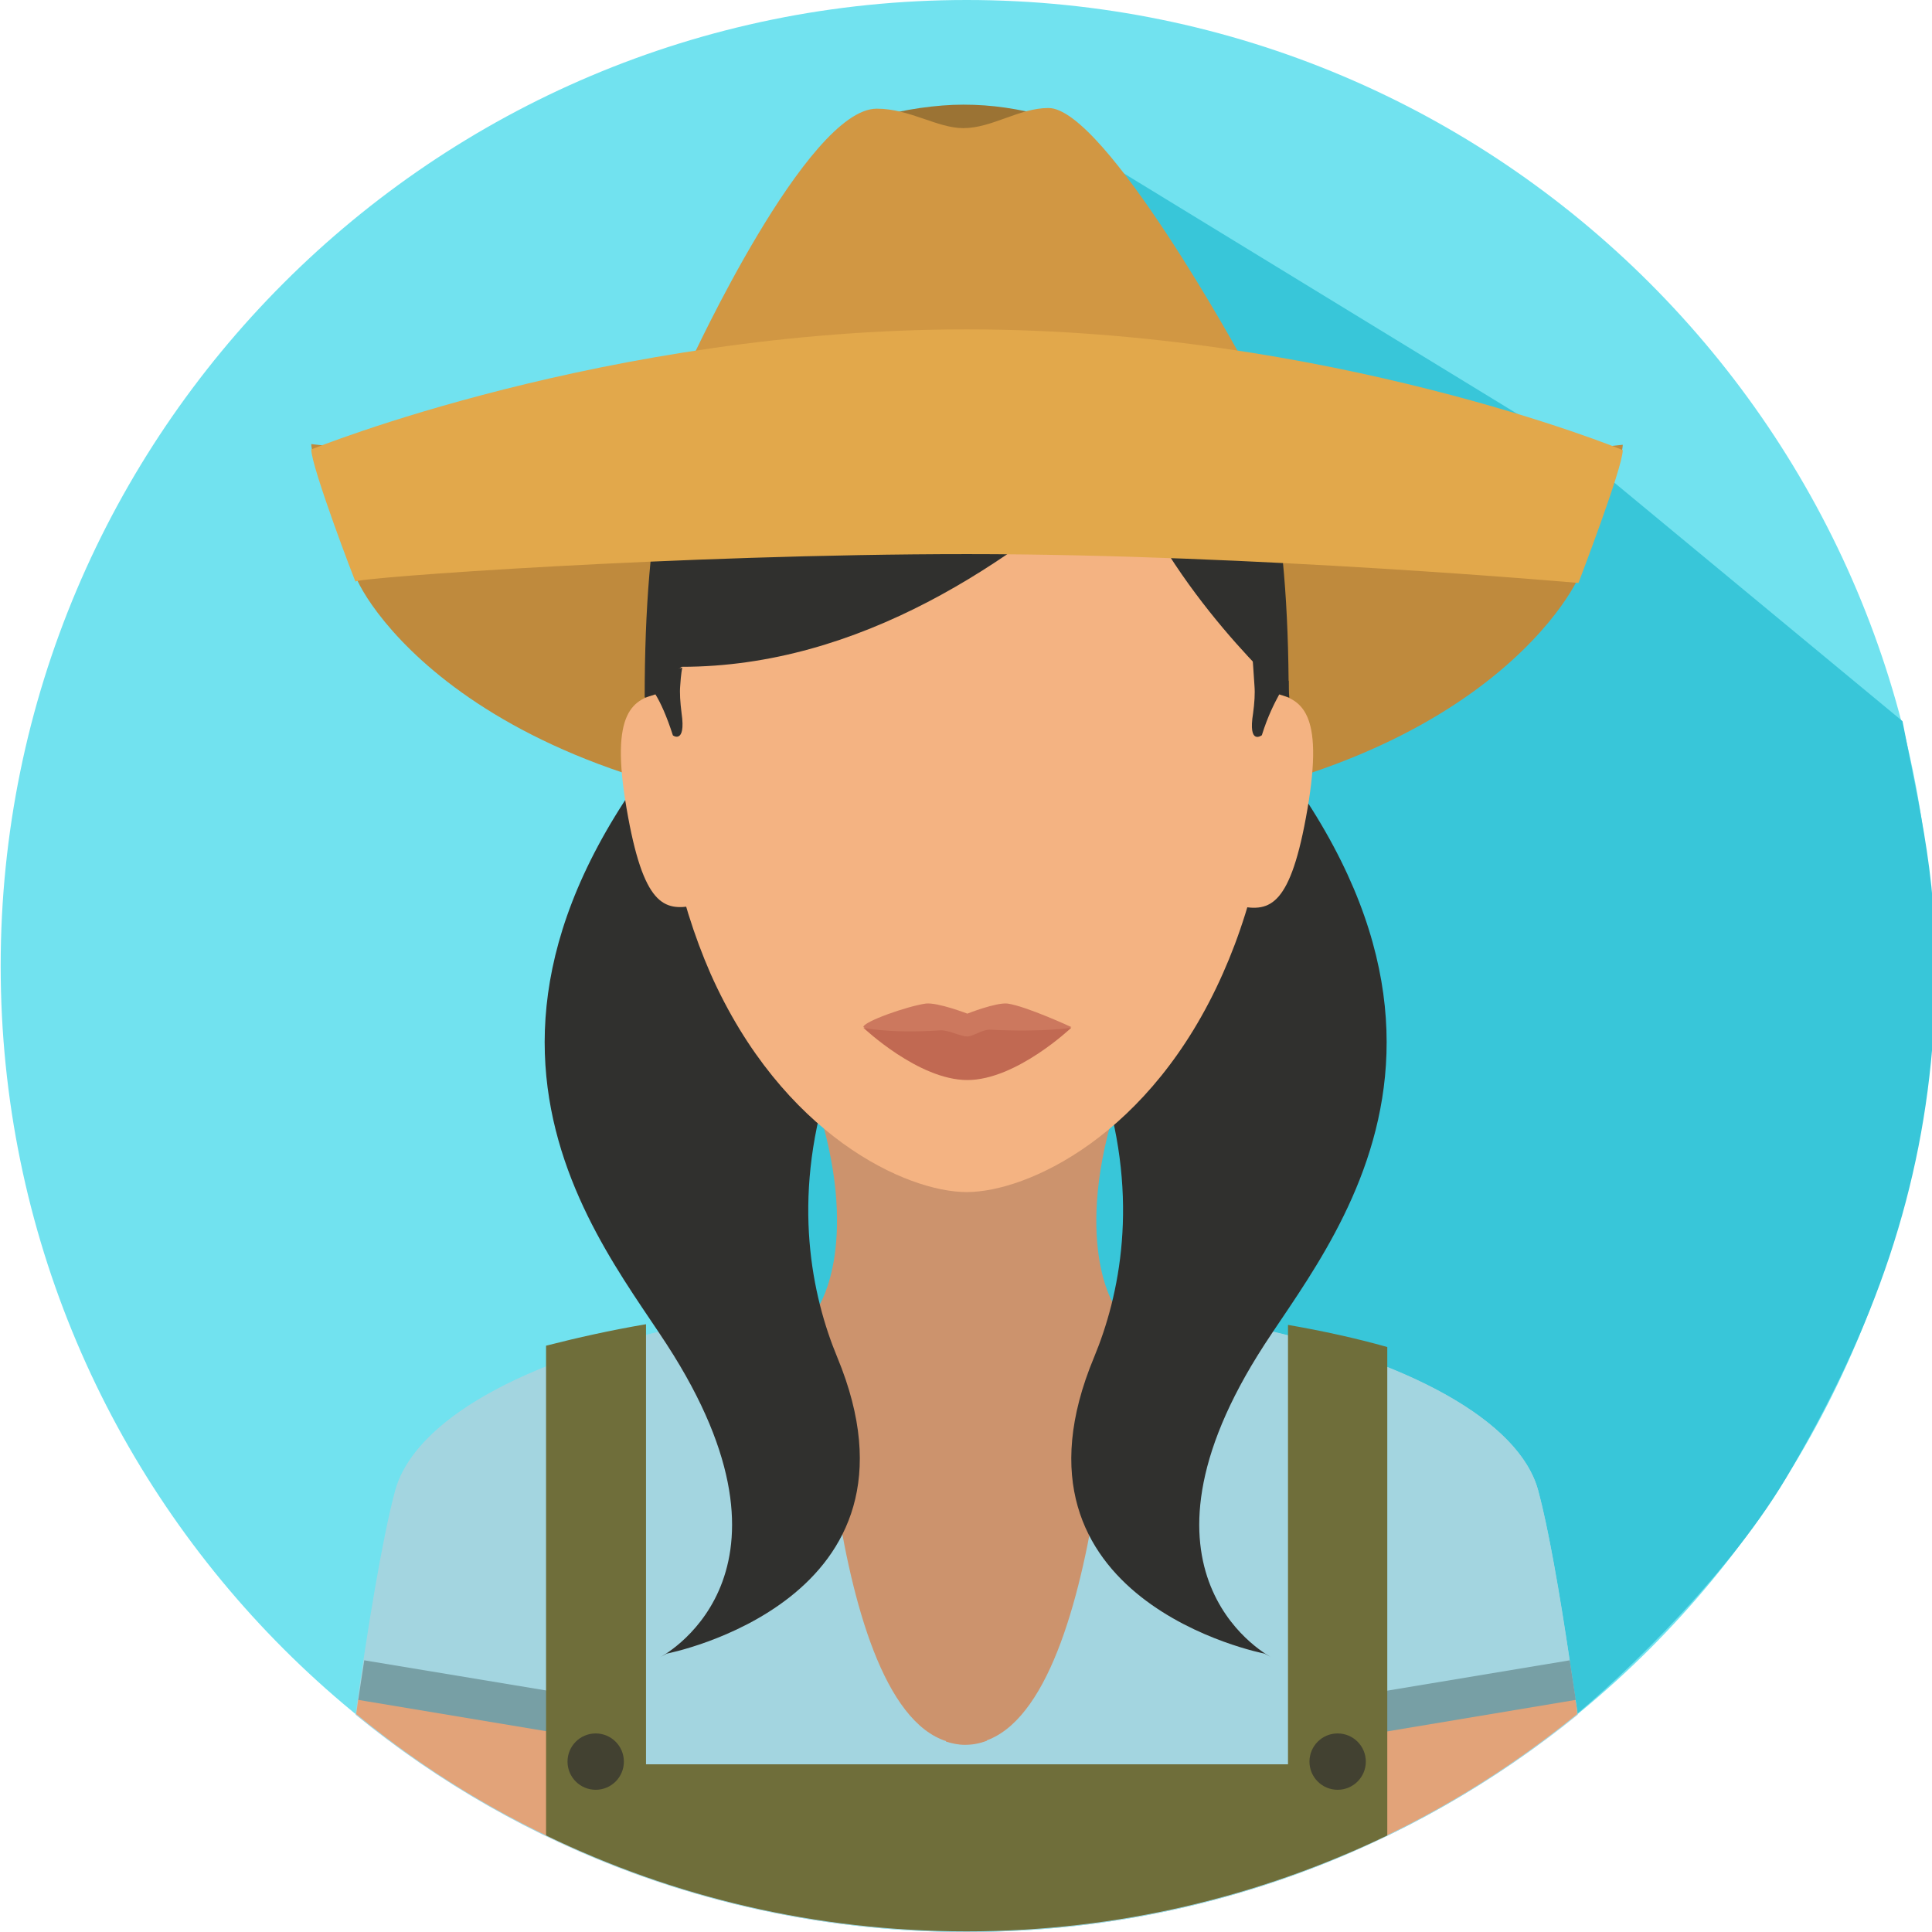
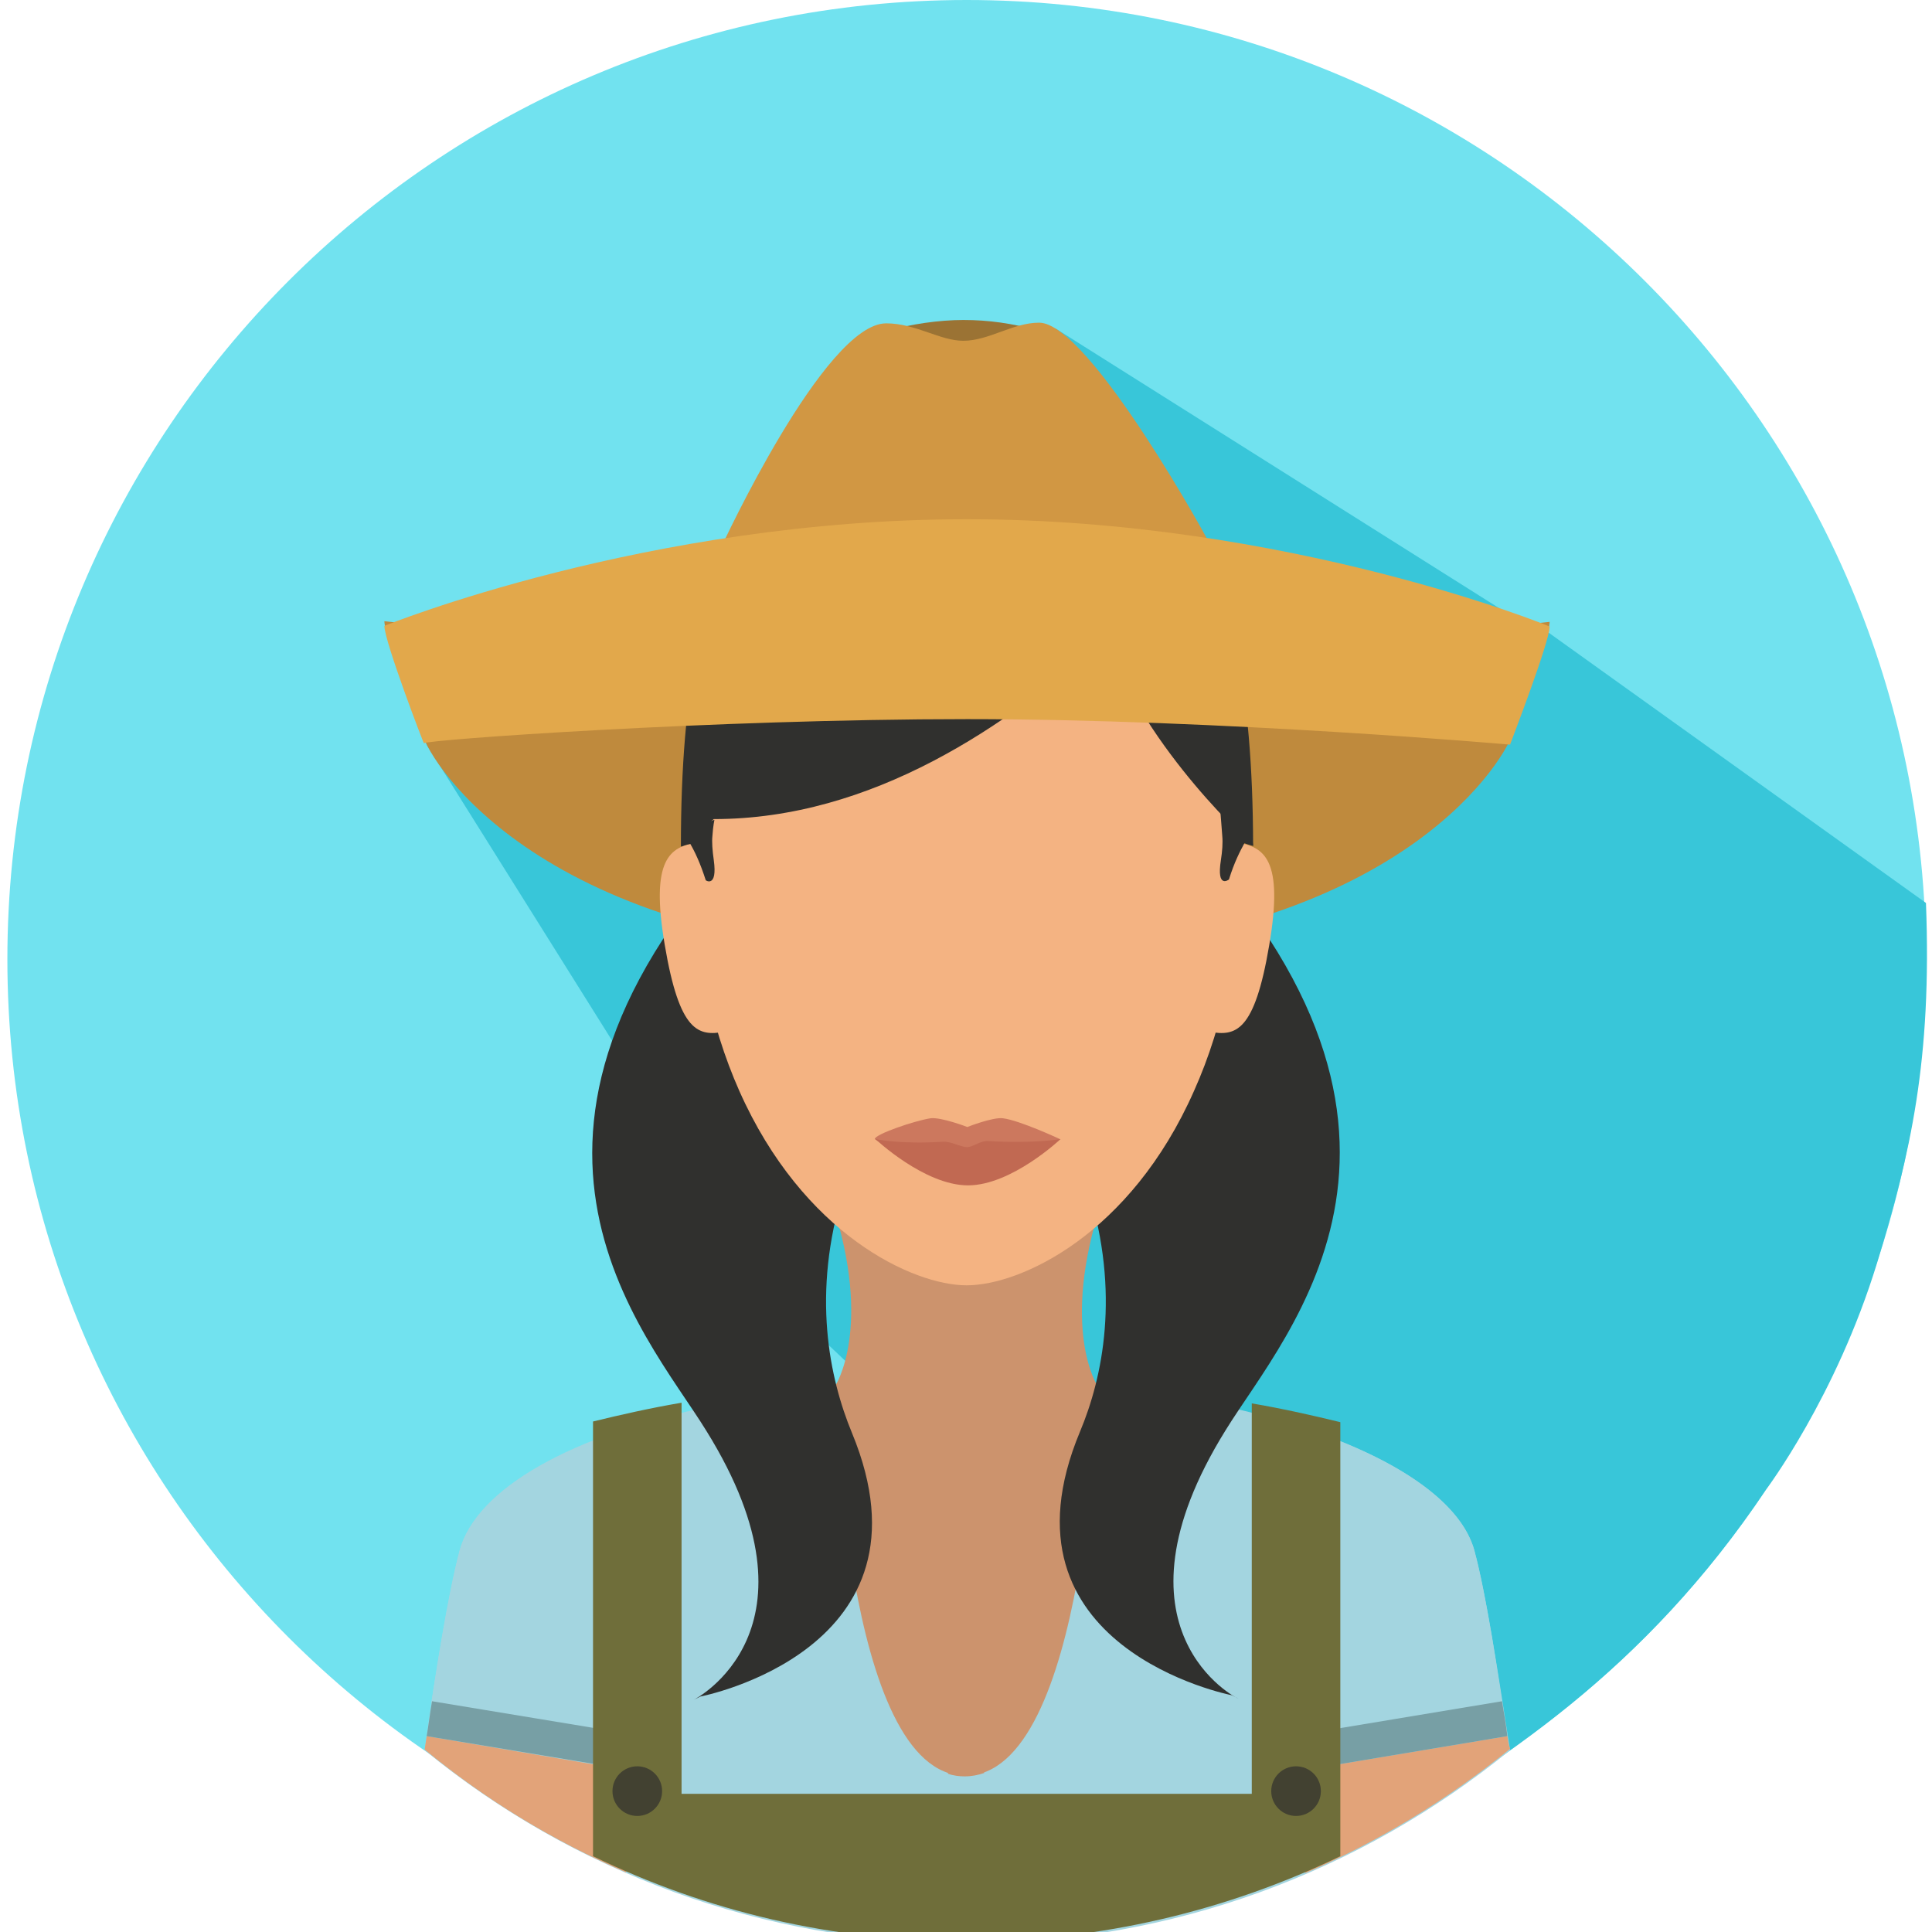
<svg xmlns="http://www.w3.org/2000/svg" version="1.1" id="Layer_1" x="0px" y="0px" viewBox="0 0 288 288" style="enable-background:new 0 0 288 288;" xml:space="preserve">
  <style type="text/css">
	.st0{fill:#71E2EF;}
	.st1{fill:#38C6D9;}
	.st2{fill:#A3D5E0;}
	.st3{fill:#E2A379;}
	.st4{fill:#779FA5;}
	.st5{fill:#6F6E3A;}
	.st6{fill:#424131;}
	.st7{fill:#CC936D;}
	.st8{fill:#30302E;}
	.st9{fill:#BF8A3D;}
	.st10{fill:#F4B382;}
	.st11{fill:#9B7334;}
	.st12{fill:#D19743;}
	.st13{fill:#E2A84B;}
	.st14{fill:#CC785E;}
	.st15{fill:#C16952;}
</style>
-   <path class="st0" d="M144.1,0C64.6,0,0.1,64.5,0.1,144s64.5,144,144,144s144-64.5,144-144S223.6,0,144.1,0z" />
-   <path class="st1" d="M239.5,71l-1.5,1.1l-1.5-4.1L159.6,21l-38.1,120.3l-6.6,50.7l117.2,65.9c7.3-5.6,24.8-21.9,34.1-37.5  c13.5-22.8,20.4-43.4,22-66.3c1.3-20.2-1.4-30.1-4.6-46.6L239.5,71z" />
+   <path class="st0" d="M144.1,0c-79,0-143,64.1-143,143s64.1,143,143,143s143-64.1,143-143S223.1,0,144.1,0z" />
+   <path class="st1" d="M287.1,134.6l-56.4-40.4l-2.9,5.6l1.3-5.6L157.4,49l-93.8,62l50.5,80.6l88.6,83.8  c21.2-12.9,42.3-26.1,60.6-53.4c0,0,10.4-13.8,16.5-33.7C284.8,171.9,288,158.1,287.1,134.6z" />
  <g>
-     <path class="st2" d="M229.3,222.2c-4.2-15.8-40.6-28.6-85.4-28.6s-80.7,12.8-85,28.6c-1.9,7.1-4.1,20.4-5.9,33.4   c24.8,20.3,56.5,32.4,91.1,32.4s66.2-12.2,91.1-32.4C233.3,242.6,231.2,229.2,229.3,222.2z" />
-     <path class="st2" d="M229.3,222.2c-2.8-10.4-19.4-19.5-43.1-24.5l10.4,56.1l37.4-6.2C232.5,237.3,230.8,227.8,229.3,222.2z" />
-     <path class="st2" d="M59,222.2c-1.5,5.6-3.2,15.2-4.7,25.4l36.8,6.1l10.4-55.9C78,202.7,61.7,211.8,59,222.2z" />
+     <path class="st2" d="M219.8,231.2c-3.7-14-36.1-25.4-75.8-25.4s-71.7,11.4-75.5,25.4c-1.7,6.3-3.6,18.1-5.2,29.7   c22,18,50.2,28.8,80.9,28.8s58.8-10.8,80.9-28.8C223.3,249.3,221.5,237.4,219.8,231.2z" />
+     <path class="st2" d="M219.8,231.2c-2.5-9.2-17.2-17.3-38.3-21.8l9.2,49.8l33.2-5.5C222.6,244.6,221.1,236.1,219.8,231.2z" />
+     <path class="st2" d="M68.5,231.2c-1.3,5-2.8,13.5-4.2,22.6l32.7,5.4l9.2-49.6C85.4,213.8,70.9,221.9,68.5,231.2z" />
  </g>
  <g>
-     <path class="st3" d="M234.8,253.3l-37.1,6.2l3.1,16.8c12.4-5.3,24-12.4,34.3-20.8C235.1,254.8,235,254.1,234.8,253.3z" />
-     <path class="st3" d="M53.4,253.3c-0.1,0.8-0.2,1.5-0.3,2.2c10.2,8.4,21.5,15.3,33.8,20.6l3.1-16.7L53.4,253.3z" />
+     <path class="st3" d="M224.7,258.8l-32.9,5.5l2.8,14.9c11-4.7,21.3-11,30.5-18.5C224.9,260.1,224.8,259.5,224.7,258.8z" />
+     <path class="st3" d="M63.6,258.8c-0.1,0.7-0.2,1.3-0.3,2c9.1,7.5,19.1,13.6,30,18.3l2.8-14.8L63.6,258.8z" />
  </g>
  <g>
-     <path class="st4" d="M54.3,247.5c-0.3,1.9-0.6,3.9-0.9,5.9l36.6,6.1l1.1-5.9L54.3,247.5z" />
-     <path class="st4" d="M234,247.5l-37.3,6.2l1.1,5.9l37.1-6.2C234.6,251.4,234.3,249.5,234,247.5z" />
+     <path class="st4" d="M64.4,253.6c-0.3,1.7-0.5,3.5-0.8,5.2l32.5,5.4l1-5.2L64.4,253.6z" />
+     <path class="st4" d="M223.9,253.6l-33.1,5.5l1,5.2l32.9-5.5C224.5,257.1,224.2,255.4,223.9,253.6z" />
  </g>
-   <path class="st5" d="M192,197.5V263H96.3v-65.6c-5.3,0.9-10.2,2-14.9,3.2v73c19,9.2,40.2,14.3,62.7,14.3c22.5,0,43.8-5.2,62.7-14.3  v-72.8C202.2,199.5,197.2,198.4,192,197.5z" />
+   <path class="st5" d="M186.6,209.2v58.2h-85v-58.3c-4.7,0.8-9.1,1.8-13.2,2.8v64.8c16.9,8.2,35.7,12.7,55.7,12.7s38.9-4.6,55.7-12.7  v-64.7C195.7,211,191.3,210,186.6,209.2z" />
  <g>
-     <circle class="st6" cx="88.8" cy="262.6" r="4.2" />
-     <circle class="st6" cx="199.4" cy="262.6" r="4.2" />
+     <circle class="st6" cx="95" cy="267" r="3.7" />
+     <circle class="st6" cx="193.2" cy="267" r="3.7" />
  </g>
  <g>
-     <path class="st7" d="M166.7,163.7h-45.2c7,21.2,0.6,30.9,0.6,30.9s1.3,65.4,21.8,65.4s22.2-65.4,22.2-65.4S159.7,185,166.7,163.7z" />
-     <path class="st7" d="M144.1,243.1l-3.1,16.5c0.9,0.3,1.9,0.5,2.8,0.5c1.2,0,2.2-0.2,3.3-0.6L144.1,243.1z" />
+     <path class="st7" d="M164.2,179.2H124c6.2,18.8,0.5,27.4,0.5,27.4s1.2,58.1,19.4,58.1s19.7-58.1,19.7-58.1S158,198.1,164.2,179.2z" />
+     <path class="st7" d="M144.1,249.7l-2.8,14.7c0.8,0.3,1.7,0.4,2.5,0.4c1.1,0,2-0.2,2.9-0.5L144.1,249.7z" />
  </g>
  <g>
-     <path class="st8" d="M173,101.6l-62.5-3.3c-52.6,52.9-20.4,87-10.1,103.7c20.8,33.5-2.1,45.1-2.1,45.1l1.1-0.6   c0,0,40.5-7.8,25.4-44.2C117.3,184.2,112.6,145.4,173,101.6z" />
-     <path class="st8" d="M187.5,202c10.3-16.7,42.5-50.8-10.1-103.7l-62.5,3.3c60.4,43.8,55.7,82.6,48.2,100.7   c-15.2,36.4,25.4,44.2,25.4,44.2l1.1,0.6C189.6,247.1,166.7,235.5,187.5,202z" />
+     <path class="st8" d="M169.8,124.1l-55.5-2.9c-46.7,47-18.1,77.3-9,92.1c18.5,29.8-1.9,40.1-1.9,40.1l1-0.5c0,0,36-6.9,22.6-39.3   C120.3,197.4,116.1,163,169.8,124.1z" />
+     <path class="st8" d="M182.7,213.2c9.1-14.8,37.7-45.1-9-92.1l-55.5,2.9c53.6,38.9,49.5,73.4,42.8,89.4   c-13.5,32.3,22.6,39.3,22.6,39.3l1,0.5C184.5,253.3,164.2,243,182.7,213.2z" />
  </g>
-   <path class="st9" d="M144.1,71.4c-53.7,0-97.7-5.2-97.7-5.2c0,2.6,6.4,19.4,6.6,19.7c2.2,5.7,22.4,36.7,91.2,36.7  s88.5-30.9,91.1-36.5c0.1-0.3,6.6-17.2,6.6-19.8C241.8,66.3,197.9,71.4,144.1,71.4z" />
+   <path class="st9" d="M144.1,97.2c-47.7,0-86.8-4.6-86.8-4.6c0,2.3,5.7,17.2,5.9,17.5c2,5.1,19.9,32.6,81,32.6s78.6-27.4,80.9-32.4  c0.1-0.3,5.9-15.3,5.9-17.6C230.9,92.7,191.9,97.2,144.1,97.2z" />
  <g>
-     <path class="st10" d="M144.1,35.8c-25.5,0-46.3,12.3-46.3,65.9c0,18.2,3.3,32.4,8.1,43.4c10.7,24.1,29.2,32.6,38.2,32.6   c9,0,27.5-8.4,38.2-32.6c4.9-11,8.1-25.2,8.1-43.4C190.4,48.1,169.7,35.8,144.1,35.8z" />
-     <path class="st10" d="M98.7,103.3c-4.4,0.8-7.8,2.7-5.3,17.2c2.5,14.6,5.6,15.3,10,14.5L98.7,103.3z" />
-     <path class="st10" d="M189.6,103.3l-4.7,31.8c4.4,0.8,7.5,0.1,10-14.5C197.4,106,194,104.1,189.6,103.3z" />
+     <path class="st10" d="M144.1,65.6c-22.6,0-41.1,10.9-41.1,58.5c0,16.2,2.9,28.8,7.2,38.5c9.5,21.4,25.9,29,33.9,29   s24.4-7.5,33.9-29c4.4-9.8,7.2-22.4,7.2-38.5C185.2,76.5,166.8,65.6,144.1,65.6z" />
+     <path class="st10" d="M103.8,125.6c-3.9,0.7-6.9,2.4-4.7,15.3c2.2,13,5,13.6,8.9,12.9L103.8,125.6z" />
+     <path class="st10" d="M184.5,125.6l-4.2,28.2c3.9,0.7,6.7,0.1,8.9-12.9C191.4,128,188.4,126.3,184.5,125.6z" />
  </g>
-   <path class="st8" d="M144.1,35.8c-33.3,0-48,14.6-48,68.2l5.5-4.6c26.6,0,49.3-15.6,65.7-30.4c7,19.2,24.8,34.9,24.8,34.9  C192.1,50.3,177.4,35.8,144.1,35.8z" />
-   <path class="st11" d="M156.3,17.4c-4.5-1.2-8.4-1.8-12.7-1.8c-3.9,0-9,0.7-12.9,1.9c-5.2,0,4.6,6.7,13.3,6.7  C152.8,24.1,160.6,17.4,156.3,17.4z" />
-   <path class="st12" d="M156.3,16.1c-4.4,0-8.4,3-12.7,3c-3.9,0-8-2.9-12.9-2.9c-10.4,0-27.7,37.6-27.7,37.6h82.3  C185.3,53.7,164.7,16.1,156.3,16.1z" />
-   <path class="st13" d="M144.1,49.1C90.4,49.1,46.4,67,46.4,67c0,2.6,6.6,19.9,6.6,19.7c0-0.6,48.5-4.1,91.2-4.1s91.1,4.3,91.1,4.3  c0.1-0.3,6.6-17.2,6.6-19.8C241.8,67,197.9,49.1,144.1,49.1z" />
-   <path class="st14" d="M150.2,149.6c-1.7-0.2-6,1.5-6,1.5s-4.4-1.7-6.2-1.5c-2.8,0.4-9.3,2.7-9.3,3.5c0,0,8.2,5.6,15.5,5.6  c7.3,0,15.5-5.6,15.5-5.6S153,150,150.2,149.6z" />
-   <path class="st15" d="M147.7,153.5c-1.2-0.1-2.6,1-3.5,1c-1.1,0-2.8-1-4.1-0.9c-7.6,0.5-11.4-0.4-11.4-0.4s8.2,7.8,15.5,7.8  c7.3,0,15.5-7.8,15.5-7.8S155.6,153.9,147.7,153.5z" />
+   <path class="st8" d="M144.1,65.6c-29.6,0-42.6,13-42.6,60.6l4.9-4.1c23.6,0,43.8-13.9,58.4-27c6.2,17.1,22,31,22,31  C186.7,78.5,173.7,65.6,144.1,65.6z" />
+   <path class="st11" d="M154.9,49.3c-4-1.1-7.5-1.6-11.3-1.6c-3.5,0-8,0.6-11.5,1.7c-4.6,0,4.1,6,11.8,6  C151.8,55.2,158.8,49.3,154.9,49.3z" />
+   <path class="st12" d="M154.9,48.1c-3.9,0-7.5,2.7-11.3,2.7c-3.5,0-7.1-2.6-11.5-2.6c-9.2,0-24.6,33.4-24.6,33.4h73.1  C180.7,81.5,162.4,48.1,154.9,48.1z" />
+   <path class="st13" d="M144.1,77.4c-47.7,0-86.8,15.9-86.8,15.9c0,2.3,5.9,17.7,5.9,17.5c0-0.5,43.1-3.6,81-3.6s80.9,3.8,80.9,3.8  c0.1-0.3,5.9-15.3,5.9-17.6C230.9,93.3,191.9,77.4,144.1,77.4z" />
+   <path class="st14" d="M149.5,166.7c-1.5-0.2-5.3,1.3-5.3,1.3s-3.9-1.5-5.5-1.3c-2.5,0.4-8.3,2.4-8.3,3.1c0,0,7.3,5,13.8,5  c6.5,0,13.8-5,13.8-5S152,167,149.5,166.7z" />
+   <path class="st15" d="M147.3,170.1c-1.1-0.1-2.3,0.9-3.1,0.9c-1,0-2.5-0.9-3.6-0.8c-6.7,0.4-10.1-0.4-10.1-0.4s7.3,6.9,13.8,6.9  c6.5,0,13.8-6.9,13.8-6.9S154.3,170.5,147.3,170.1z" />
  <g>
-     <path class="st8" d="M101.6,106.3c-0.2-1.6-0.3-3-0.2-4.1c0.1-1.7,0.3-2.7,0.3-2.7l-5.5,2c0,0.8,0,1.7,0,2.5c0,0,0.5-0.2,1.5-0.5   c0.8,1.3,1.7,3.3,2.6,6.1C100.2,109.6,102.3,111.1,101.6,106.3z" />
-     <path class="st8" d="M192.1,101.5l-5.4-3.6c0,0,0.2,2.6,0.3,4.3c0.1,1.2,0,2.6-0.2,4.1c-0.8,4.9,1.3,3.3,1.3,3.3   c0.9-2.9,1.9-4.8,2.6-6.1c0.9,0.3,1.5,0.5,1.5,0.5C192.1,103.1,192.1,102.3,192.1,101.5z" />
+     <path class="st8" d="M106.4,128.2c-0.2-1.4-0.3-2.7-0.2-3.6c0.1-1.5,0.3-2.4,0.3-2.4l-4.9,1.8c0,0.7,0,1.5,0,2.2   c0,0,0.4-0.2,1.3-0.4c0.7,1.2,1.5,2.9,2.3,5.4C105.1,131.2,107,132.5,106.4,128.2z" />
+     <path class="st8" d="M186.7,124l-4.8-3.2c0,0,0.2,2.3,0.3,3.8c0.1,1.1,0,2.3-0.2,3.6c-0.7,4.4,1.2,2.9,1.2,2.9   c0.8-2.6,1.7-4.3,2.3-5.4c0.8,0.3,1.3,0.4,1.3,0.4C186.7,125.4,186.7,124.7,186.7,124z" />
  </g>
</svg>
